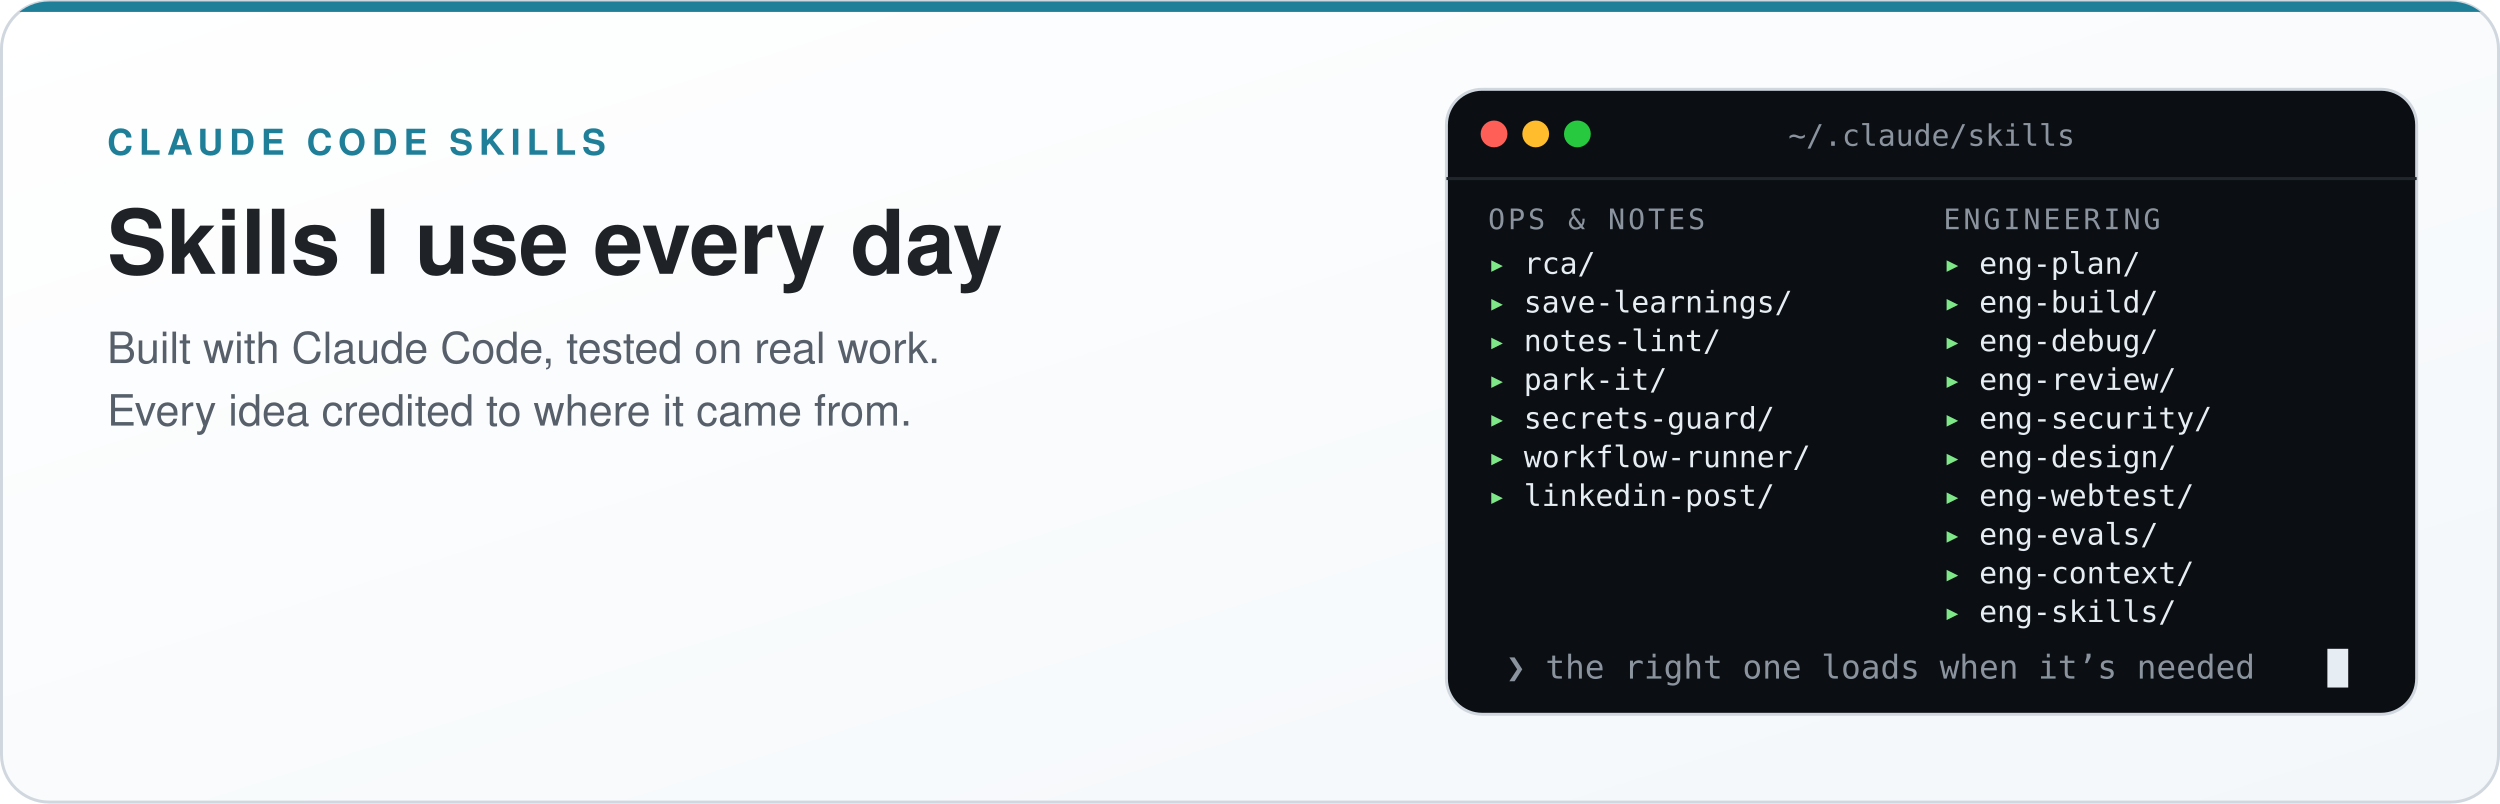
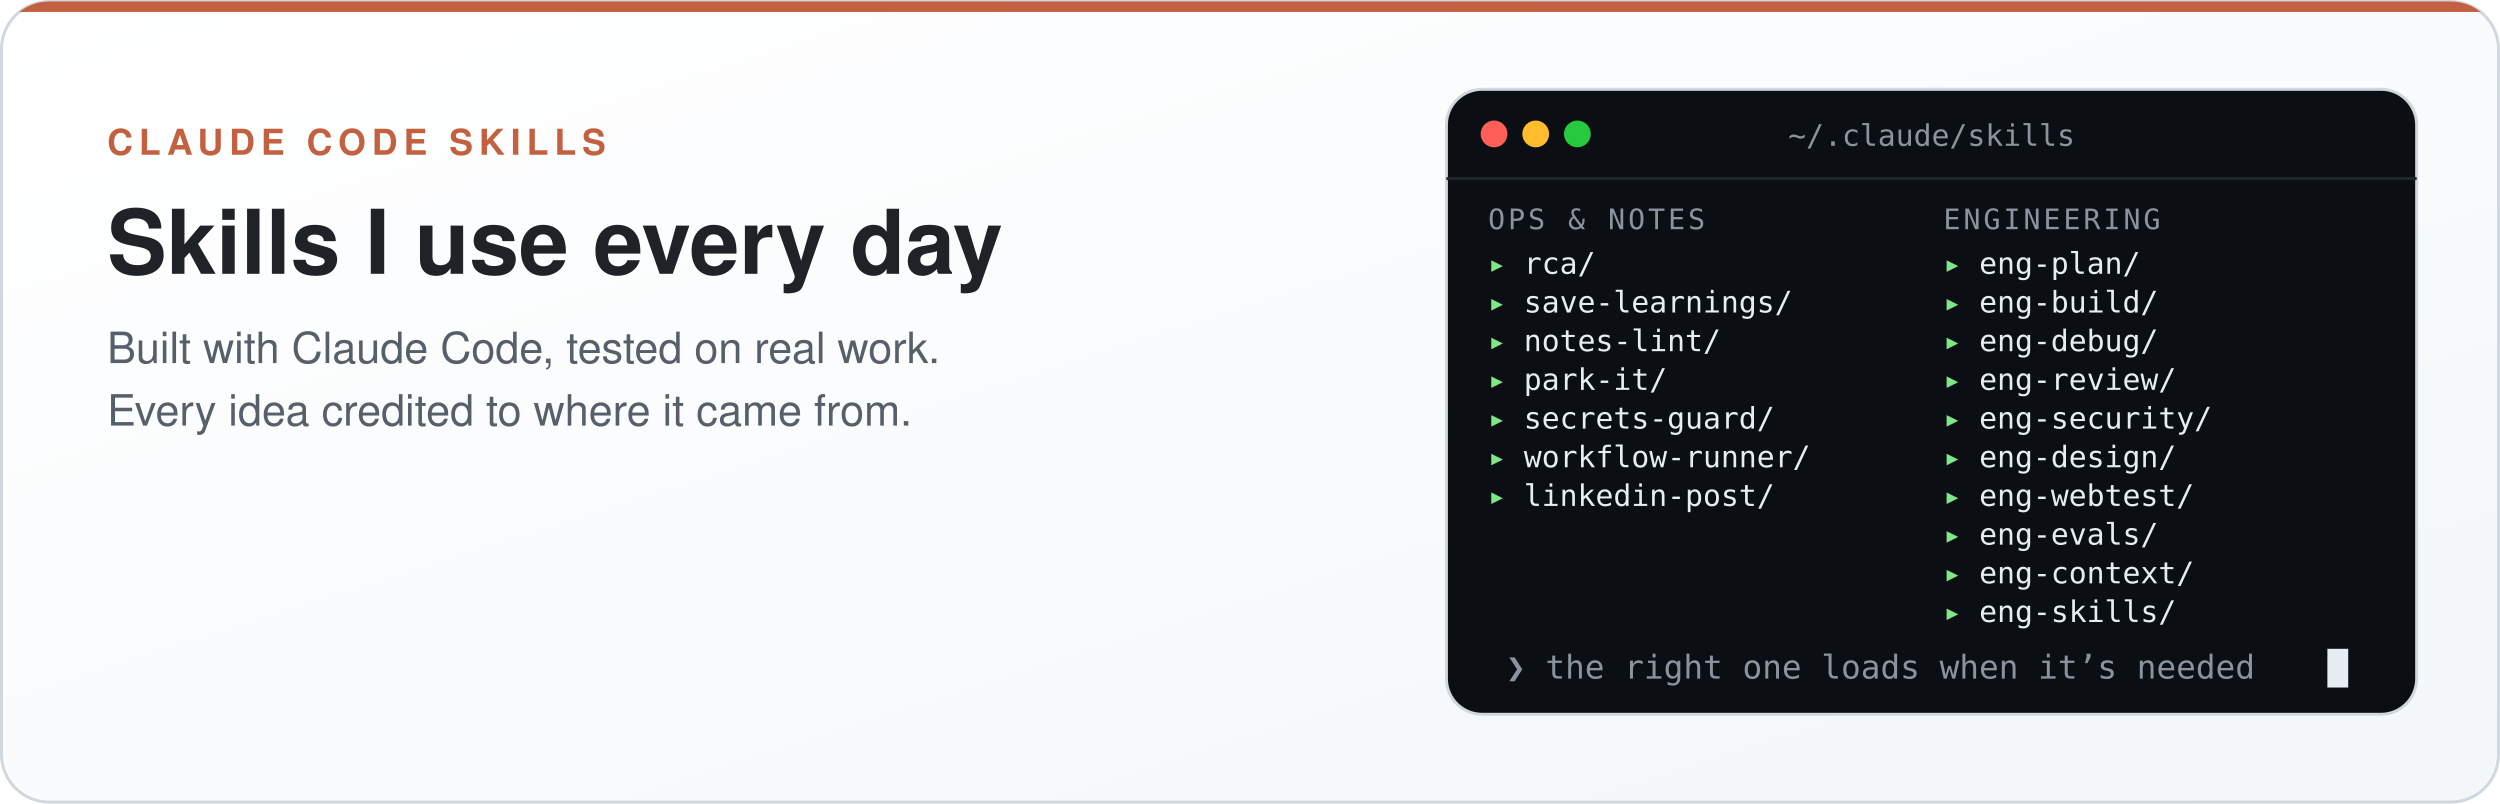
<svg xmlns="http://www.w3.org/2000/svg" width="840" height="270" viewBox="0 0 840 270" role="img" aria-label="Claude Code skills. Ops and notes: RCA, save-learnings, notes lint, park-it to-do list, secrets guard, CI workflow runner, LinkedIn post writer. Engineering: plan, build, debug, review, security, design, web testing, evals, agent context, and a picker that installs them per project.">
  <defs>
    <linearGradient id="bg" x1="0" y1="0" x2="1" y2="1">
      <stop offset="0" stop-color="#ffffff" />
      <stop offset="1" stop-color="#f3f7fa" />
    </linearGradient>
    <clipPath id="card">
      <rect x="0.5" y="0.5" width="839" height="269" rx="16" />
    </clipPath>
  </defs>
  <rect x="0.5" y="0.5" width="839" height="269" rx="16" fill="url(#bg)" stroke="#d0d7de" />
  <g clip-path="url(#card)">
-     <rect x="0" y="0" width="840" height="4" fill="#1f7f99" />
+     <rect x="0" y="0" width="840" height="4" fill="#c2603f" />
  </g>
-   <text x="36" y="52" font-family="-apple-system,BlinkMacSystemFont,'Segoe UI',Helvetica,Arial,sans-serif" font-size="12" font-weight="700" letter-spacing="2" fill="#1f7f99">CLAUDE CODE SKILLS</text>
+   <text x="36" y="52" font-family="-apple-system,BlinkMacSystemFont,'Segoe UI',Helvetica,Arial,sans-serif" font-size="12" font-weight="700" letter-spacing="2" fill="#c2603f">CLAUDE CODE SKILLS</text>
  <text x="36" y="92" font-family="-apple-system,BlinkMacSystemFont,'Segoe UI',Helvetica,Arial,sans-serif" font-size="30" font-weight="700" fill="#1f2328">Skills I use every day</text>
  <text x="36" y="122" font-family="-apple-system,BlinkMacSystemFont,'Segoe UI',Helvetica,Arial,sans-serif" font-size="14.5" fill="#57606a">Built with Claude Code, tested on real work.</text>
  <text x="36" y="143" font-family="-apple-system,BlinkMacSystemFont,'Segoe UI',Helvetica,Arial,sans-serif" font-size="14.5" fill="#57606a">Every idea credited to where it came from.</text>
  <g opacity="0">
    <animate attributeName="opacity" from="0" to="1" begin="0.30s" dur="0.5s" fill="freeze" />
    <rect x="36" y="169" width="82" height="26" rx="13" fill="#f6f8fa" stroke="#d0d7de" />
    <text x="77" y="186" text-anchor="middle" font-family="-apple-system,BlinkMacSystemFont,'Segoe UI',Helvetica,Arial,sans-serif" font-size="12" font-weight="600" fill="#1f2328">17 skills</text>
  </g>
  <g opacity="0">
    <animate attributeName="opacity" from="0" to="1" begin="0.55s" dur="0.5s" fill="freeze" />
    <rect x="125.9" y="169" width="181" height="26" rx="13" fill="#f6f8fa" stroke="#d0d7de" />
    <text x="217" y="186" text-anchor="middle" font-family="-apple-system,BlinkMacSystemFont,'Segoe UI',Helvetica,Arial,sans-serif" font-size="12" font-weight="600" fill="#1f2328">Evidence before answers</text>
  </g>
  <g opacity="0">
    <animate attributeName="opacity" from="0" to="1" begin="0.80s" dur="0.5s" fill="freeze" />
    <rect x="36" y="203" width="167" height="26" rx="13" fill="#f6f8fa" stroke="#d0d7de" />
    <text x="120" y="220" text-anchor="middle" font-family="-apple-system,BlinkMacSystemFont,'Segoe UI',Helvetica,Arial,sans-serif" font-size="12" font-weight="600" fill="#1f2328">Plan → build → review</text>
  </g>
  <g opacity="0">
    <animate attributeName="opacity" from="0" to="1" begin="1.05s" dur="0.5s" fill="freeze" />
    <rect x="211.1" y="203" width="124" height="26" rx="13" fill="#f6f8fa" stroke="#d0d7de" />
    <text x="273" y="220" text-anchor="middle" font-family="-apple-system,BlinkMacSystemFont,'Segoe UI',Helvetica,Arial,sans-serif" font-size="12" font-weight="600" fill="#1f2328">Every fix saved</text>
  </g>
  <g opacity="0">
    <animate attributeName="opacity" from="0" to="1" begin="1.30s" dur="0.5s" fill="freeze" />
    <rect x="343.6" y="203" width="117" height="26" rx="13" fill="#f6f8fa" stroke="#d0d7de" />
    <text x="402" y="220" text-anchor="middle" font-family="-apple-system,BlinkMacSystemFont,'Segoe UI',Helvetica,Arial,sans-serif" font-size="12" font-weight="600" fill="#1f2328">Ideas credited</text>
  </g>
  <g clip-path="url(#card)">
    <rect x="486" y="30" width="326" height="210" rx="12" fill="#0b0f14" stroke="#d0d7de" />
    <circle cx="502" cy="45" r="4.5" fill="#ff5f56" />
    <circle cx="516" cy="45" r="4.5" fill="#ffbd2e" />
    <circle cx="530" cy="45" r="4.5" fill="#27c93f" />
    <text x="649.0" y="49" text-anchor="middle" font-family="ui-monospace,SFMono-Regular,Menlo,Consolas,monospace" font-size="10" fill="#8b949e">~/.claude/skills</text>
    <line x1="486" y1="60" x2="812" y2="60" stroke="#21262d" />
    <text x="500.0" y="77" font-family="ui-monospace,SFMono-Regular,Menlo,Consolas,monospace" font-size="9.5" letter-spacing="1" fill="#8b949e">OPS &amp; NOTES</text>
    <text x="653.0" y="77" font-family="ui-monospace,SFMono-Regular,Menlo,Consolas,monospace" font-size="9.5" letter-spacing="1" fill="#8b949e">ENGINEERING</text>
-     <rect x="496.0" y="82" width="147.0" height="13" rx="4" fill="#2c9ab7" fill-opacity="0.18" opacity="0">
+     <rect x="496.0" y="82" width="147.0" height="13" rx="4" fill="#d97757" fill-opacity="0.18" opacity="0">
      <animate attributeName="opacity" values="1;1;0;0" keyTimes="0;0.049;0.059;1" dur="18.7s" repeatCount="indefinite" />
    </rect>
    <text x="500.0" y="92" font-family="ui-monospace,SFMono-Regular,Menlo,Consolas,monospace" font-size="10" fill="#7ee787">▸</text>
    <text x="512.0" y="92" font-family="ui-monospace,SFMono-Regular,Menlo,Consolas,monospace" font-size="10" fill="#e6edf3">rca/</text>
-     <rect x="496.0" y="95" width="147.0" height="13" rx="4" fill="#2c9ab7" fill-opacity="0.18" opacity="0">
+     <rect x="496.0" y="95" width="147.0" height="13" rx="4" fill="#d97757" fill-opacity="0.18" opacity="0">
      <animate attributeName="opacity" values="0;0;1;1;0;0" keyTimes="0;0.058;0.059;0.108;0.118;1" dur="18.7s" repeatCount="indefinite" />
    </rect>
    <text x="500.0" y="105" font-family="ui-monospace,SFMono-Regular,Menlo,Consolas,monospace" font-size="10" fill="#7ee787">▸</text>
    <text x="512.0" y="105" font-family="ui-monospace,SFMono-Regular,Menlo,Consolas,monospace" font-size="10" fill="#e6edf3">save-learnings/</text>
-     <rect x="496.0" y="108" width="147.0" height="13" rx="4" fill="#2c9ab7" fill-opacity="0.18" opacity="0">
+     <rect x="496.0" y="108" width="147.0" height="13" rx="4" fill="#d97757" fill-opacity="0.18" opacity="0">
      <animate attributeName="opacity" values="0;0;1;1;0;0" keyTimes="0;0.117;0.118;0.166;0.176;1" dur="18.7s" repeatCount="indefinite" />
    </rect>
    <text x="500.0" y="118" font-family="ui-monospace,SFMono-Regular,Menlo,Consolas,monospace" font-size="10" fill="#7ee787">▸</text>
    <text x="512.0" y="118" font-family="ui-monospace,SFMono-Regular,Menlo,Consolas,monospace" font-size="10" fill="#e6edf3">notes-lint/</text>
-     <rect x="496.0" y="121" width="147.0" height="13" rx="4" fill="#2c9ab7" fill-opacity="0.18" opacity="0">
+     <rect x="496.0" y="121" width="147.0" height="13" rx="4" fill="#d97757" fill-opacity="0.18" opacity="0">
      <animate attributeName="opacity" values="0;0;1;1;0;0" keyTimes="0;0.175;0.176;0.225;0.235;1" dur="18.7s" repeatCount="indefinite" />
    </rect>
    <text x="500.0" y="131" font-family="ui-monospace,SFMono-Regular,Menlo,Consolas,monospace" font-size="10" fill="#7ee787">▸</text>
    <text x="512.0" y="131" font-family="ui-monospace,SFMono-Regular,Menlo,Consolas,monospace" font-size="10" fill="#e6edf3">park-it/</text>
-     <rect x="496.0" y="134" width="147.0" height="13" rx="4" fill="#2c9ab7" fill-opacity="0.18" opacity="0">
+     <rect x="496.0" y="134" width="147.0" height="13" rx="4" fill="#d97757" fill-opacity="0.18" opacity="0">
      <animate attributeName="opacity" values="0;0;1;1;0;0" keyTimes="0;0.234;0.235;0.284;0.294;1" dur="18.7s" repeatCount="indefinite" />
    </rect>
    <text x="500.0" y="144" font-family="ui-monospace,SFMono-Regular,Menlo,Consolas,monospace" font-size="10" fill="#7ee787">▸</text>
    <text x="512.0" y="144" font-family="ui-monospace,SFMono-Regular,Menlo,Consolas,monospace" font-size="10" fill="#e6edf3">secrets-guard/</text>
-     <rect x="496.0" y="147" width="147.0" height="13" rx="4" fill="#2c9ab7" fill-opacity="0.18" opacity="0">
+     <rect x="496.0" y="147" width="147.0" height="13" rx="4" fill="#d97757" fill-opacity="0.18" opacity="0">
      <animate attributeName="opacity" values="0;0;1;1;0;0" keyTimes="0;0.293;0.294;0.343;0.353;1" dur="18.7s" repeatCount="indefinite" />
    </rect>
    <text x="500.0" y="157" font-family="ui-monospace,SFMono-Regular,Menlo,Consolas,monospace" font-size="10" fill="#7ee787">▸</text>
    <text x="512.0" y="157" font-family="ui-monospace,SFMono-Regular,Menlo,Consolas,monospace" font-size="10" fill="#e6edf3">workflow-runner/</text>
-     <rect x="496.0" y="160" width="147.0" height="13" rx="4" fill="#2c9ab7" fill-opacity="0.18" opacity="0">
+     <rect x="496.0" y="160" width="147.0" height="13" rx="4" fill="#d97757" fill-opacity="0.18" opacity="0">
      <animate attributeName="opacity" values="0;0;1;1;0;0" keyTimes="0;0.352;0.353;0.402;0.412;1" dur="18.7s" repeatCount="indefinite" />
    </rect>
    <text x="500.0" y="170" font-family="ui-monospace,SFMono-Regular,Menlo,Consolas,monospace" font-size="10" fill="#7ee787">▸</text>
    <text x="512.0" y="170" font-family="ui-monospace,SFMono-Regular,Menlo,Consolas,monospace" font-size="10" fill="#e6edf3">linkedin-post/</text>
-     <rect x="649.0" y="82" width="147.0" height="13" rx="4" fill="#2c9ab7" fill-opacity="0.18" opacity="0">
+     <rect x="649.0" y="82" width="147.0" height="13" rx="4" fill="#d97757" fill-opacity="0.18" opacity="0">
      <animate attributeName="opacity" values="0;0;1;1;0;0" keyTimes="0;0.411;0.412;0.461;0.471;1" dur="18.7s" repeatCount="indefinite" />
    </rect>
    <text x="653.0" y="92" font-family="ui-monospace,SFMono-Regular,Menlo,Consolas,monospace" font-size="10" fill="#7ee787">▸</text>
    <text x="665.0" y="92" font-family="ui-monospace,SFMono-Regular,Menlo,Consolas,monospace" font-size="10" fill="#e6edf3">eng-plan/</text>
-     <rect x="649.0" y="95" width="147.0" height="13" rx="4" fill="#2c9ab7" fill-opacity="0.18" opacity="0">
+     <rect x="649.0" y="95" width="147.0" height="13" rx="4" fill="#d97757" fill-opacity="0.18" opacity="0">
      <animate attributeName="opacity" values="0;0;1;1;0;0" keyTimes="0;0.470;0.471;0.519;0.529;1" dur="18.7s" repeatCount="indefinite" />
    </rect>
    <text x="653.0" y="105" font-family="ui-monospace,SFMono-Regular,Menlo,Consolas,monospace" font-size="10" fill="#7ee787">▸</text>
    <text x="665.0" y="105" font-family="ui-monospace,SFMono-Regular,Menlo,Consolas,monospace" font-size="10" fill="#e6edf3">eng-build/</text>
-     <rect x="649.0" y="108" width="147.0" height="13" rx="4" fill="#2c9ab7" fill-opacity="0.18" opacity="0">
+     <rect x="649.0" y="108" width="147.0" height="13" rx="4" fill="#d97757" fill-opacity="0.18" opacity="0">
      <animate attributeName="opacity" values="0;0;1;1;0;0" keyTimes="0;0.528;0.529;0.578;0.588;1" dur="18.7s" repeatCount="indefinite" />
    </rect>
    <text x="653.0" y="118" font-family="ui-monospace,SFMono-Regular,Menlo,Consolas,monospace" font-size="10" fill="#7ee787">▸</text>
    <text x="665.0" y="118" font-family="ui-monospace,SFMono-Regular,Menlo,Consolas,monospace" font-size="10" fill="#e6edf3">eng-debug/</text>
-     <rect x="649.0" y="121" width="147.0" height="13" rx="4" fill="#2c9ab7" fill-opacity="0.18" opacity="0">
+     <rect x="649.0" y="121" width="147.0" height="13" rx="4" fill="#d97757" fill-opacity="0.18" opacity="0">
      <animate attributeName="opacity" values="0;0;1;1;0;0" keyTimes="0;0.587;0.588;0.637;0.647;1" dur="18.7s" repeatCount="indefinite" />
    </rect>
    <text x="653.0" y="131" font-family="ui-monospace,SFMono-Regular,Menlo,Consolas,monospace" font-size="10" fill="#7ee787">▸</text>
    <text x="665.0" y="131" font-family="ui-monospace,SFMono-Regular,Menlo,Consolas,monospace" font-size="10" fill="#e6edf3">eng-review/</text>
-     <rect x="649.0" y="134" width="147.0" height="13" rx="4" fill="#2c9ab7" fill-opacity="0.18" opacity="0">
+     <rect x="649.0" y="134" width="147.0" height="13" rx="4" fill="#d97757" fill-opacity="0.18" opacity="0">
      <animate attributeName="opacity" values="0;0;1;1;0;0" keyTimes="0;0.646;0.647;0.696;0.706;1" dur="18.7s" repeatCount="indefinite" />
    </rect>
    <text x="653.0" y="144" font-family="ui-monospace,SFMono-Regular,Menlo,Consolas,monospace" font-size="10" fill="#7ee787">▸</text>
    <text x="665.0" y="144" font-family="ui-monospace,SFMono-Regular,Menlo,Consolas,monospace" font-size="10" fill="#e6edf3">eng-security/</text>
-     <rect x="649.0" y="147" width="147.0" height="13" rx="4" fill="#2c9ab7" fill-opacity="0.18" opacity="0">
+     <rect x="649.0" y="147" width="147.0" height="13" rx="4" fill="#d97757" fill-opacity="0.18" opacity="0">
      <animate attributeName="opacity" values="0;0;1;1;0;0" keyTimes="0;0.705;0.706;0.755;0.765;1" dur="18.7s" repeatCount="indefinite" />
    </rect>
    <text x="653.0" y="157" font-family="ui-monospace,SFMono-Regular,Menlo,Consolas,monospace" font-size="10" fill="#7ee787">▸</text>
    <text x="665.0" y="157" font-family="ui-monospace,SFMono-Regular,Menlo,Consolas,monospace" font-size="10" fill="#e6edf3">eng-design/</text>
-     <rect x="649.0" y="160" width="147.0" height="13" rx="4" fill="#2c9ab7" fill-opacity="0.18" opacity="0">
+     <rect x="649.0" y="160" width="147.0" height="13" rx="4" fill="#d97757" fill-opacity="0.18" opacity="0">
      <animate attributeName="opacity" values="0;0;1;1;0;0" keyTimes="0;0.764;0.765;0.814;0.824;1" dur="18.7s" repeatCount="indefinite" />
    </rect>
    <text x="653.0" y="170" font-family="ui-monospace,SFMono-Regular,Menlo,Consolas,monospace" font-size="10" fill="#7ee787">▸</text>
    <text x="665.0" y="170" font-family="ui-monospace,SFMono-Regular,Menlo,Consolas,monospace" font-size="10" fill="#e6edf3">eng-webtest/</text>
-     <rect x="649.0" y="173" width="147.0" height="13" rx="4" fill="#2c9ab7" fill-opacity="0.18" opacity="0">
+     <rect x="649.0" y="173" width="147.0" height="13" rx="4" fill="#d97757" fill-opacity="0.18" opacity="0">
      <animate attributeName="opacity" values="0;0;1;1;0;0" keyTimes="0;0.823;0.824;0.872;0.882;1" dur="18.7s" repeatCount="indefinite" />
    </rect>
    <text x="653.0" y="183" font-family="ui-monospace,SFMono-Regular,Menlo,Consolas,monospace" font-size="10" fill="#7ee787">▸</text>
    <text x="665.0" y="183" font-family="ui-monospace,SFMono-Regular,Menlo,Consolas,monospace" font-size="10" fill="#e6edf3">eng-evals/</text>
-     <rect x="649.0" y="186" width="147.0" height="13" rx="4" fill="#2c9ab7" fill-opacity="0.18" opacity="0">
+     <rect x="649.0" y="186" width="147.0" height="13" rx="4" fill="#d97757" fill-opacity="0.18" opacity="0">
      <animate attributeName="opacity" values="0;0;1;1;0;0" keyTimes="0;0.881;0.882;0.931;0.941;1" dur="18.7s" repeatCount="indefinite" />
    </rect>
    <text x="653.0" y="196" font-family="ui-monospace,SFMono-Regular,Menlo,Consolas,monospace" font-size="10" fill="#7ee787">▸</text>
    <text x="665.0" y="196" font-family="ui-monospace,SFMono-Regular,Menlo,Consolas,monospace" font-size="10" fill="#e6edf3">eng-context/</text>
-     <rect x="649.0" y="199" width="147.0" height="13" rx="4" fill="#2c9ab7" fill-opacity="0.18" opacity="0">
+     <rect x="649.0" y="199" width="147.0" height="13" rx="4" fill="#d97757" fill-opacity="0.18" opacity="0">
      <animate attributeName="opacity" values="0;0;1;1;0;0" keyTimes="0;0.940;0.941;0.990;1.000;1" dur="18.7s" repeatCount="indefinite" />
    </rect>
    <text x="653.0" y="209" font-family="ui-monospace,SFMono-Regular,Menlo,Consolas,monospace" font-size="10" fill="#7ee787">▸</text>
    <text x="665.0" y="209" font-family="ui-monospace,SFMono-Regular,Menlo,Consolas,monospace" font-size="10" fill="#e6edf3">eng-skills/</text>
    <text x="506" y="228" font-family="ui-monospace,SFMono-Regular,Menlo,Consolas,monospace" font-size="11" fill="#8b949e">❯ the right one loads when it’s needed</text>
    <rect x="782" y="218" width="7" height="13" fill="#e6edf3">
      <animate attributeName="opacity" values="1;0;1" dur="1.1s" repeatCount="indefinite" />
    </rect>
  </g>
</svg>
